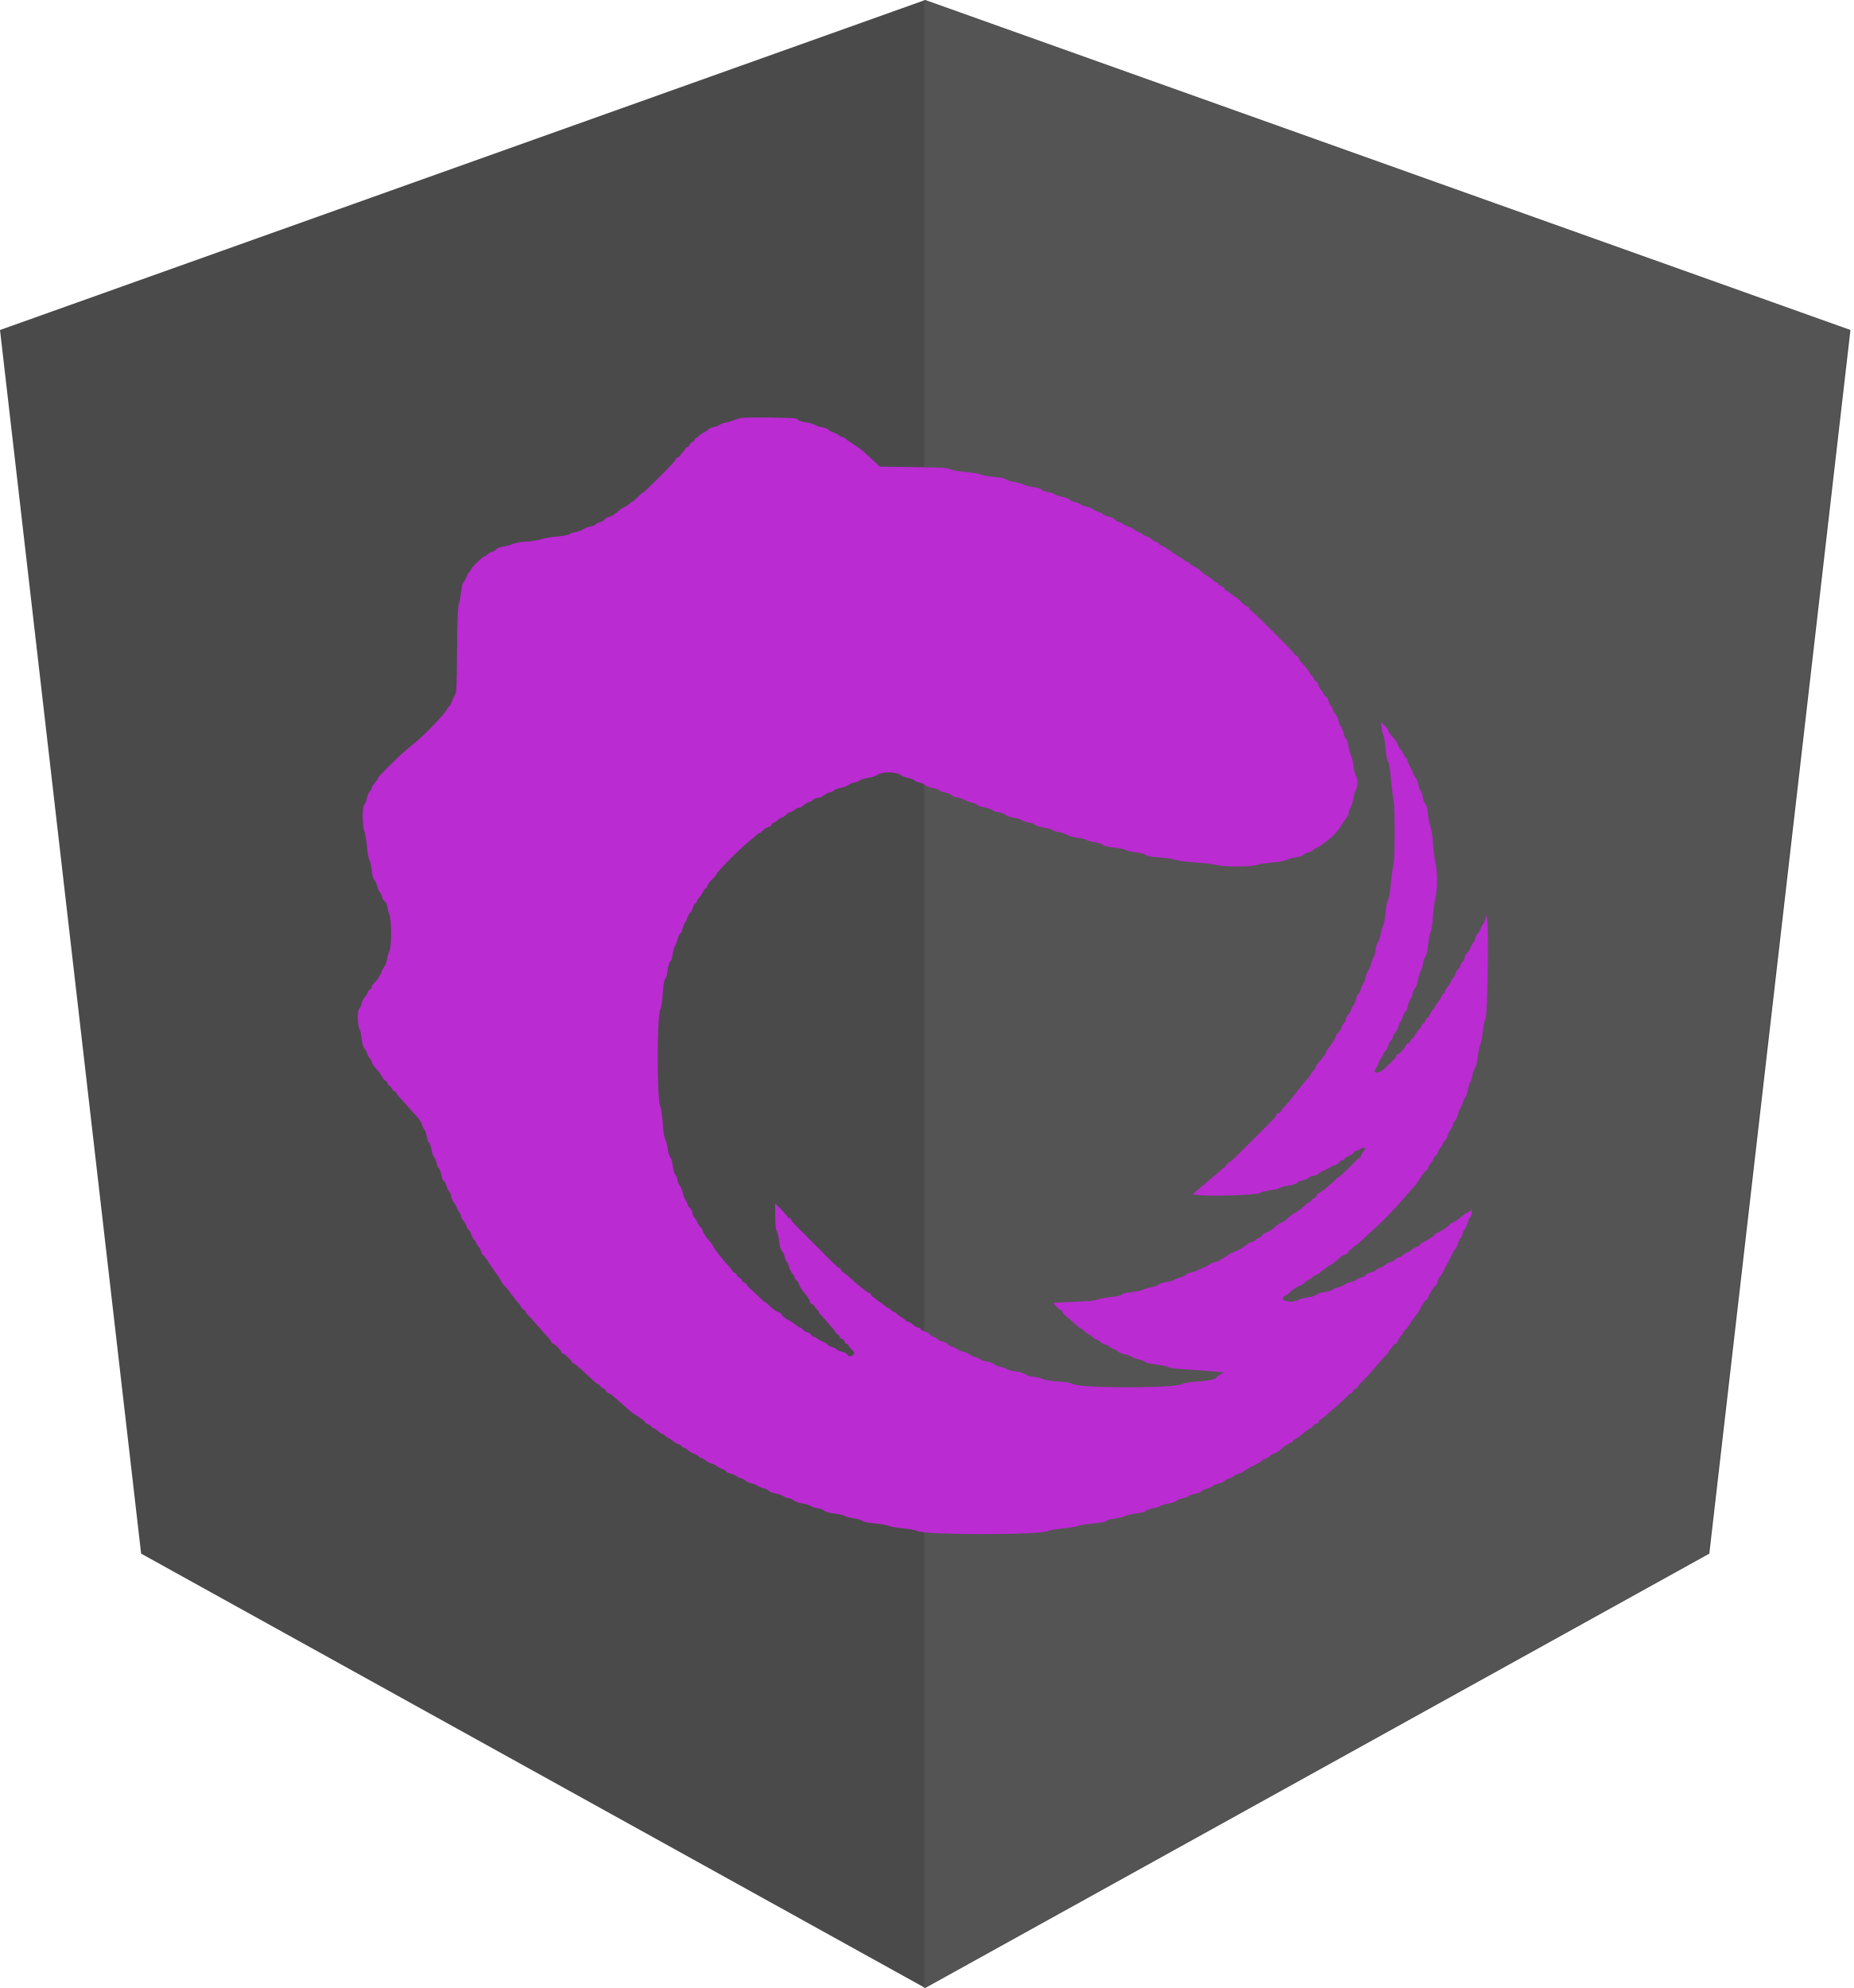
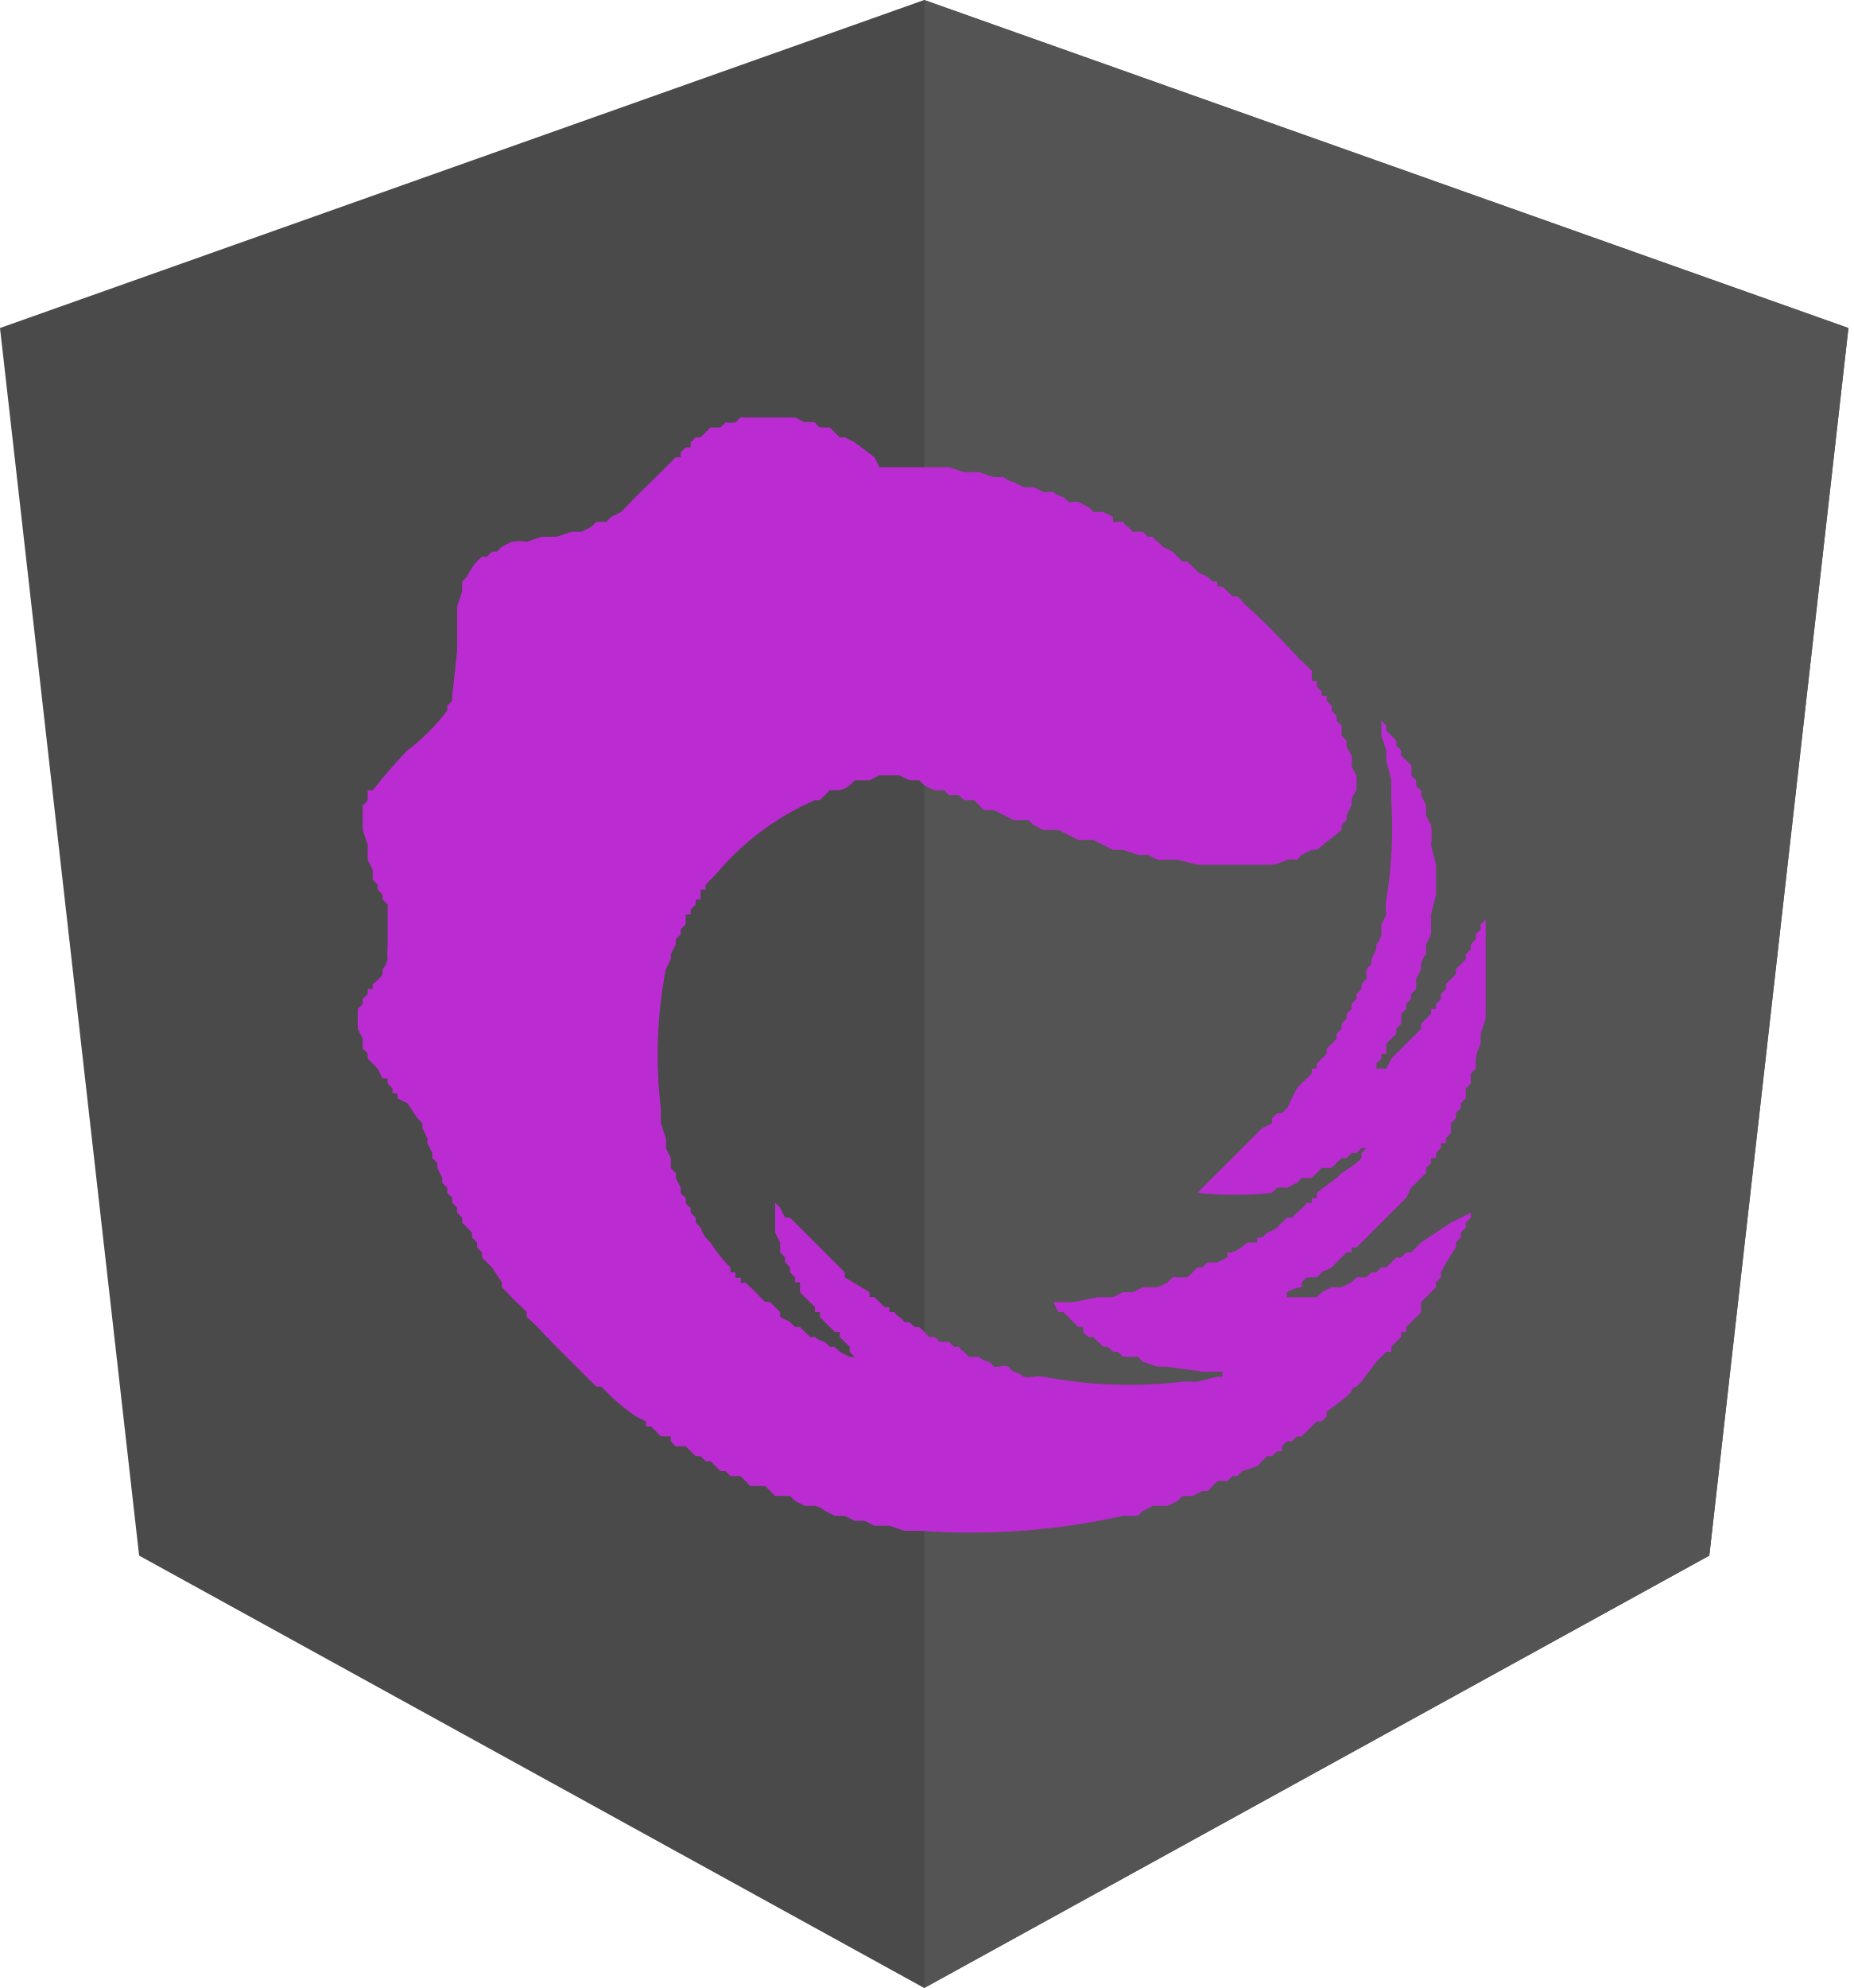
<svg xmlns="http://www.w3.org/2000/svg" width="373" height="400">
-   <g fill="none" fill-rule="evenodd">
-     <path fill="#4A4A4A" fill-rule="nonzero" d="M186.2 0L0 66.4l28.4 246.2L186.2 400 344 312.6l28.4-246.2" />
-     <path fill="#545454" fill-rule="nonzero" d="M186 0v44.4-.2V400l157.8-87.4 28.4-246.2" />
-     <path d="M149.11 84.12c-.44.07-1.11.28-1.5.46a7.6 7.6 0 0 1-1.6.46c-.5.09-1.11.32-1.37.53-.27.2-.73.37-1.03.37-.3 0-.77.22-1.06.48-.29.27-.71.55-.94.62-.22.07-.63.35-.9.62-.26.26-.57.48-.69.48-.11 0-.2.14-.2.3 0 .17-.22.4-.48.5-.26.09-.52.36-.58.59-.06.22-.25.41-.43.41-.17 0-.32.1-.32.2 0 .11-.27.49-.6.83-.33.35-.6.7-.6.79 0 .08-.18.21-.4.28-.22.07-.4.22-.4.33 0 .24-1.3 1.65-3.7 4-.99.96-2.03 1.98-2.3 2.26-.28.28-.58.51-.66.51-.08 0-.54.4-1.03.9s-.97.9-1.06.9c-.1 0-.34.17-.53.38-.2.21-.62.5-.96.64-.33.14-.82.44-1.07.67-.88.8-1.6 1.25-2.18 1.4-.32.07-.7.3-.85.5-.14.21-.55.44-.9.52-.36.08-.75.27-.87.44-.11.16-.64.37-1.16.47-.53.1-1.18.35-1.46.57-.27.21-.92.45-1.43.52-.52.08-1.09.27-1.27.43-.22.19-1.15.36-2.6.49-1.25.1-2.56.33-2.92.5-.36.16-1.74.38-3.08.5a10.3 10.3 0 0 0-2.88.5c-.24.15-1 .38-1.7.49-.84.13-1.35.33-1.53.58-.14.2-.52.43-.84.5-.32.07-.73.3-.93.51-.2.22-.47.4-.62.4-.3 0-2.67 2.29-2.67 2.58 0 .1-.17.36-.37.55-.2.2-.48.7-.62 1.1-.13.42-.36.83-.51.91-.17.1-.36.82-.49 1.87-.12.95-.34 2.16-.5 2.7-.21.76-.3 2.87-.34 9.28-.07 8.03-.08 8.32-.5 9.02-.22.4-.52 1.04-.66 1.45-.13.4-.32.73-.43.73-.1 0-.27.2-.36.45-.3.82-4.66 5.39-6.52 6.85-.41.33-1.04.84-1.38 1.14l-1.17 1c-.47.39-3.14 3.03-4.54 4.48-.22.23-.4.51-.4.62 0 .1-.28.5-.6.86-.34.37-.6.82-.6 1 0 .19-.18.5-.4.7-.21.19-.49.82-.6 1.4a3.16 3.16 0 0 1-.52 1.31c-.42.35-.4 4.27.02 5.28.17.4.4 1.79.52 3.06.12 1.33.34 2.52.5 2.76.16.24.37 1.17.47 2.06.13 1.15.3 1.75.57 2.05.22.23.46.74.53 1.15.07.4.3.91.5 1.13.2.22.42.7.5 1.05.07.36.3.74.51.85.22.12.42.51.49.95.06.41.26 1.2.45 1.75.47 1.41.47 6.3 0 7.3a6.99 6.99 0 0 0-.46 1.64 4.15 4.15 0 0 1-.6 1.59c-.27.36-.49.78-.49.94a6.8 6.8 0 0 1-1.7 2.5c-.16.07-.3.3-.3.52 0 .22-.18.5-.4.61-.22.12-.4.34-.4.5 0 .16-.25.58-.57.94a3.5 3.5 0 0 0-.7 1.4c-.08.4-.27.83-.43.96-.42.35-.4 3.2.01 4.02.17.33.39 1.28.48 2.1.12 1.05.3 1.65.57 1.95.21.23.45.68.52.99.07.3.31.73.53.95.21.21.4.55.4.75 0 .2.4.8.9 1.35.49.54 1.02 1.26 1.18 1.6.16.32.47.7.7.84.23.14.41.38.41.53 0 .15.14.33.3.4.17.06.4.34.54.61.12.28.35.51.5.51.15 0 .33.16.4.35.07.2.32.54.55.78.23.23.9.98 1.51 1.67.6.69 1.52 1.7 2.03 2.26.52.55.99 1.27 1.05 1.59.07.32.3.8.5 1.07.21.27.45.94.52 1.48.08.55.21 1 .3 1 .2 0 .54.93.67 1.85.06.42.29.98.5 1.26.22.28.46.86.53 1.3.08.43.2.8.3.8.2 0 .55.89.71 1.83.07.4.25.78.4.84.15.05.39.48.53.96.14.47.41 1.01.6 1.2.2.2.36.62.36.95 0 .32.22.83.48 1.15.26.3.54.79.62 1.06.09.28.33.72.53.98s.37.64.37.83c0 .2.22.62.49.94.27.32.55.81.62 1.1.07.29.25.57.4.63.15.05.38.49.52.96s.42.98.61 1.12c.2.15.36.4.36.55 0 .16.18.45.4.64.23.2.5.69.62 1.1.1.41.28.75.38.75.1 0 .55.56.99 1.25.43.69.93 1.43 1.1 1.65.71.92 1.32 1.83 1.52 2.29.11.26.4.68.65.92.24.24.6.65.8.91 1 1.36 1.76 2.32 2.13 2.7.23.23.41.52.41.65 0 .12.23.37.5.55.28.18.5.42.5.52 0 .11.25.44.55.73.3.3 1 1.06 1.55 1.7.55.65 1.47 1.68 2.05 2.3a5.42 5.42 0 0 1 1.05 1.38c0 .14.12.25.26.25.33 0 1.74 1.43 1.74 1.76 0 .13.12.24.25.25.32 0 1.45 1.03 1.74 1.57.13.23.33.42.45.42.2 0 .85.56 3.72 3.22.57.54 1.14.98 1.24.98.11 0 .31.18.45.4.14.22.36.4.5.4.13 0 .39.23.57.5.18.28.44.5.57.5.13 0 .55.27.93.6.37.34.97.86 1.33 1.16.36.3 1.07.92 1.58 1.4.5.46 1.13.96 1.37 1.1 1.04.57 2.1 1.36 2.1 1.55 0 .12.27.3.59.41.32.12.63.34.69.5.06.15.23.28.38.28s.57.27.94.6c.37.33.78.6.9.6.14 0 .4.18.6.4.2.22.47.4.6.4.12 0 .53.27.91.6.38.32.84.59 1.01.6.18 0 .48.18.68.4.2.22.49.4.64.4.16 0 .5.22.76.48.27.27.8.59 1.18.71.38.13.8.36.93.52.13.16.36.3.5.3s.53.22.86.5c.32.27.87.55 1.2.61.33.07.77.28.98.47.2.2.7.46 1.1.6.4.12.76.35.82.5.05.14.5.36 1 .48.5.13 1.03.36 1.2.52.15.16.54.35.86.43.31.07.75.3.97.5.22.2.8.44 1.27.55.47.1 1.01.33 1.2.5.18.16.67.36 1.09.44.41.07.86.3 1 .48.14.2.76.44 1.43.58.65.13 1.32.36 1.5.51.17.16.66.35 1.09.43.43.08.94.3 1.13.5.2.2.92.44 1.7.56.74.12 1.49.34 1.67.5.18.16.75.36 1.27.44a3.7 3.7 0 0 1 1.45.52c.32.25 1.01.45 1.97.55.82.1 1.75.31 2.06.49.31.17 1.19.4 1.95.51.75.11 1.52.34 1.7.5.23.21 1.06.38 2.46.5 1.17.1 2.42.32 2.79.49.37.16 1.68.4 2.92.51 1.3.12 2.52.35 2.89.54 1.59.82 24.66.81 26.3-.01.38-.2 1.64-.41 3.1-.54 1.35-.12 2.7-.34 3-.5.3-.14 1.6-.36 2.89-.47 1.6-.14 2.46-.3 2.7-.52.18-.17 1-.4 1.8-.5.81-.1 1.71-.32 2.01-.49.3-.16 1.28-.4 2.2-.5.9-.12 1.7-.28 1.76-.37.19-.29.9-.57 1.8-.72.49-.08 1.09-.28 1.32-.43.24-.15 1-.38 1.68-.5.69-.12 1.4-.38 1.6-.57.19-.18.74-.4 1.22-.48a2.95 2.95 0 0 0 1.2-.43c.17-.16.74-.37 1.25-.46.52-.1 1.11-.33 1.32-.51.2-.19.71-.43 1.14-.55a4.2 4.2 0 0 0 1.23-.58c.25-.2.82-.42 1.26-.5.45-.07.86-.25.92-.4.06-.16.48-.4.93-.53.46-.13.9-.35.99-.5.09-.13.54-.35 1-.47.46-.12.94-.34 1.05-.48.2-.26 1.09-.77 2.5-1.42a5.5 5.5 0 0 0 1.1-.69c.21-.2.6-.42.86-.5.26-.07.64-.3.85-.51.2-.21.6-.44.9-.51a3 3 0 0 0 1.05-.62l.84-.77c.17-.15.65-.42 1.05-.59.4-.17.74-.4.74-.5 0-.12.25-.32.54-.45.3-.14.75-.43 1-.65.98-.87 1.83-1.5 2.03-1.5.12 0 .3-.17.42-.38.11-.2.43-.43.7-.5.29-.07.51-.26.51-.43 0-.17.16-.36.35-.43.2-.07.54-.32.77-.54.23-.23.59-.56.8-.73a57.75 57.75 0 0 0 4.04-3.62c.15-.2.38-.37.53-.37.15 0 .31-.19.37-.41a.8.8 0 0 1 .53-.53c.23-.06.41-.2.41-.31 0-.12.5-.71 1.11-1.33 1.33-1.33 1.27-1.27 3.08-3.42.79-.93 1.56-1.77 1.72-1.86.16-.09.3-.28.3-.44 0-.15.16-.4.36-.54.2-.14.42-.43.5-.63.07-.2.3-.41.52-.47.2-.05.43-.3.5-.57.06-.26.34-.71.61-1.01.28-.3.5-.61.5-.7 0-.09.2-.34.43-.56.23-.22.53-.57.65-.77.6-1 1.12-1.78 1.42-2.08.19-.19.49-.6.67-.94l.77-1.39c.25-.43.58-.84.75-.9.17-.07.31-.26.31-.43 0-.39 1.35-2.5 1.6-2.5.1 0 .24-.32.31-.7.08-.38.26-.8.42-.93.15-.13.46-.6.68-1.06.37-.76.62-1.24 1.34-2.52.15-.27.41-.81.58-1.2.17-.37.43-.78.58-.9.14-.1.36-.57.48-1.03.12-.45.34-.93.5-1.06.16-.13.35-.52.42-.87.08-.35.3-.82.5-1.04.2-.22.47-.83.6-1.37.14-.53.37-1.01.52-1.07.18-.06.26-.4.25-.93-.01-.46-.06-.68-.11-.49-.05.19-.29.4-.53.48-.24.07-.73.37-1.08.66-1.26 1.02-1.76 1.37-2.2 1.5-.25.08-.46.23-.46.32 0 .22-1.94 1.5-2.55 1.7-.24.07-.45.2-.45.3 0 .22-1.94 1.5-2.56 1.69-.24.08-.44.23-.44.34 0 .1-.4.37-.9.6-.5.21-.9.47-.9.56 0 .1-.3.28-.67.4-.38.13-.83.4-1.02.6a2 2 0 0 1-.91.51c-.31.07-.61.25-.67.4-.06.15-.5.38-.96.51-.47.13-.97.4-1.11.6-.14.2-.52.42-.84.49-.32.07-.73.29-.91.5-.18.2-.66.42-1.06.5-.4.07-.85.3-1 .5-.13.2-.54.43-.9.5-.36.08-.8.28-.98.44-.19.16-.72.38-1.18.49-.46.1-1.06.35-1.32.56-.26.2-.84.44-1.27.51-.44.08-.8.21-.8.3 0 .2-1 .52-2.17.69-.49.07-1.1.29-1.35.5-.27.2-.99.42-1.7.5-.68.07-1.42.26-1.65.41-1.3.85-4.05.4-3.21-.52.19-.2.47-.38.62-.38.15 0 .33-.14.4-.3a6.97 6.97 0 0 1 2.56-1.7c.15 0 .4-.18.56-.4.15-.21.6-.53 1-.7.41-.17.74-.39.74-.49 0-.1.2-.25.45-.32a4.3 4.3 0 0 0 1.1-.67c1.25-1.01 1.82-1.42 2-1.42.1 0 .47-.25.8-.55 1.23-1.11 1.7-1.45 2.16-1.57.26-.07.53-.29.6-.5.07-.2.2-.38.3-.38.11 0 .39-.22.63-.5.24-.27.52-.5.62-.5.1 0 .42-.25.72-.55.3-.3 1.3-1.22 2.22-2.05 2.55-2.26 4.24-4 7.1-7.3l1.36-1.53c.46-.51.98-1.16 1.14-1.43.77-1.25 1.42-2.14 1.6-2.14.1 0 .24-.2.32-.45.07-.25.35-.7.6-1.01.27-.32.48-.68.48-.82 0-.14.23-.44.5-.68.28-.24.5-.58.5-.76 0-.18.23-.59.5-.92.28-.32.5-.71.5-.86 0-.15.17-.4.38-.54.2-.14.43-.55.5-.9.09-.35.31-.85.5-1.1.2-.25.47-.8.6-1.2.14-.42.37-.82.5-.9.14-.1.37-.6.5-1.16a4.2 4.2 0 0 1 .52-1.3c.14-.16.36-.65.47-1.07.12-.43.36-.93.53-1.13.17-.19.4-.86.5-1.5.1-.63.32-1.3.48-1.48.16-.17.35-.77.42-1.32.08-.55.3-1.24.52-1.54.25-.35.45-1.16.58-2.37a9.7 9.7 0 0 1 .5-2.37c.16-.28.38-1.46.5-2.61.14-1.36.33-2.27.56-2.6.37-.56.66-17.36.33-19.8l-.15-1.1-.22.82c-.12.46-.37 1-.55 1.2-.19.2-.4.62-.47.93-.08.3-.3.66-.5.8-.19.13-.4.53-.48.88-.08.35-.3.85-.5 1.1-.2.25-.43.67-.5.92-.08.25-.37.69-.63.98-.27.28-.49.67-.49.85 0 .18-.22.64-.5 1.01-.27.37-.5.8-.5.93 0 .14-.17.37-.37.51-.2.14-.44.54-.51.89-.08.35-.32.79-.53.98-.21.2-.39.46-.39.6 0 .13-.27.58-.6 1-.33.4-.6.85-.6.99 0 .13-.18.4-.4.6-.22.2-.4.48-.4.62 0 .15-.26.56-.57.92-.32.36-.64.86-.71 1.11-.08.25-.23.45-.33.45s-.3.3-.46.65c-.15.36-.46.82-.7 1.03-.24.21-.43.5-.43.65 0 .15-.18.38-.4.52-.22.13-.4.36-.4.49s-.21.46-.48.72c-.26.27-.62.76-.8 1.11-.18.35-.4.63-.5.63-.08 0-.26.23-.38.5-.13.28-.36.5-.52.5-.16 0-.35.2-.43.44-.16.52-1.33 1.76-1.66 1.76-.12 0-.23.13-.23.3 0 .16-.33.6-.75.99l-1.45 1.4c-1.3 1.3-2.84 1.3-1.82-.01.23-.3.42-.68.42-.87 0-.18.23-.64.5-1 .28-.38.5-.8.5-.94 0-.13.17-.37.38-.51.21-.15.49-.65.61-1.12.13-.48.35-.9.5-.96.15-.06.32-.37.38-.69.07-.32.3-.75.51-.97.22-.22.49-.73.6-1.13.11-.4.33-.88.48-1.06.15-.18.38-.7.5-1.16.14-.45.37-.88.53-.94.16-.06.35-.52.42-1.02.08-.5.3-1.12.5-1.37s.42-.8.5-1.23c.08-.42.3-.92.5-1.11.18-.2.44-.91.56-1.6.12-.69.35-1.45.51-1.7.16-.24.39-.96.5-1.6a4.2 4.2 0 0 1 .52-1.5c.18-.2.38-1.08.5-2.27.11-1.07.33-2.2.49-2.5.17-.33.38-1.7.5-3.25.1-1.47.34-3.2.5-3.84.4-1.5.4-5.12.02-6.67-.16-.64-.4-2.47-.52-4.07a15.64 15.64 0 0 0-.52-3.47 9.67 9.67 0 0 1-.48-2.34c-.13-1.3-.29-1.89-.55-2.16-.2-.2-.43-.8-.5-1.33a3.09 3.09 0 0 0-.44-1.3 3.34 3.34 0 0 1-.47-1.27c-.1-.52-.32-1.1-.5-1.3-.18-.2-.43-.66-.56-1.04a5.77 5.77 0 0 0-.57-1.19c-.2-.27-.41-.8-.49-1.15-.08-.36-.21-.65-.3-.65-.1 0-.37-.4-.6-.9-.25-.5-.52-.9-.61-.9-.1 0-.27-.32-.4-.7a4.13 4.13 0 0 0-.7-1.23c-1-1.12-1.14-1.33-1.4-1.96-.16-.36-.42-.71-.6-.78-.17-.07-.39-.33-.49-.58-.15-.36-.18-.25-.2.57 0 .56.14 1.3.31 1.66.18.36.4 1.6.51 2.85.12 1.4.3 2.4.5 2.7.22.32.4 1.47.59 3.52.14 1.68.37 3.5.5 4.05.32 1.4.32 11.9 0 13.1-.13.5-.36 2.18-.51 3.75-.17 1.84-.38 3.03-.57 3.33a8.55 8.55 0 0 0-.5 2.58c-.11 1.17-.34 2.37-.5 2.68-.17.3-.4 1.1-.52 1.75a4.23 4.23 0 0 1-.52 1.52 3.3 3.3 0 0 0-.43 1.41c-.06.6-.28 1.37-.48 1.72-.2.36-.43.97-.5 1.36-.07.39-.3.92-.51 1.19-.21.26-.46.9-.56 1.4-.1.51-.3 1.08-.46 1.27-.16.19-.4.71-.52 1.17-.13.46-.37.88-.52.94-.15.05-.34.47-.41.91-.08.45-.3 1.02-.51 1.28-.2.26-.43.71-.5 1.01-.08.3-.3.65-.5.79-.19.13-.41.54-.5.91-.07.37-.3.83-.49 1.02-.2.2-.41.6-.48.89-.08.3-.36.73-.63.96-.27.24-.5.57-.5.75 0 .32-.9 1.75-1.6 2.58-.22.25-.4.57-.4.7 0 .24-.54.99-1.45 1.98-.3.34-.55.7-.55.83 0 .12-.22.48-.5.8-.27.32-.5.65-.5.72 0 .08-.24.41-.55.75-.3.33-.73.84-.95 1.13-.22.3-.62.8-.9 1.11-.27.32-.81 1-1.2 1.53-.38.53-1.08 1.35-1.55 1.84a4.5 4.5 0 0 0-.85 1.07c0 .1-.22.27-.5.37-.27.1-.5.31-.5.46 0 .15-.2.46-.45.7-.25.22-.56.53-.7.68-.3.33-.5.53-1.49 1.52l-1 1-1 1-1 1a350.93 350.93 0 0 1-2.77 2.74c-.5.5-1.01.9-1.15.9-.14 0-.35.23-.47.5-.13.28-.32.5-.42.5-.1 0-.44.25-.74.55-.3.3-.72.68-.92.84a177.77 177.77 0 0 0-3.97 3.35l-.68.64 1.07.13c2.4.3 11.75.01 12.34-.38.3-.2 1.2-.45 2.06-.56.84-.1 1.73-.31 1.97-.47a6.23 6.23 0 0 1 1.8-.48c.9-.13 1.52-.34 1.8-.6.23-.22.8-.46 1.26-.53.46-.08.88-.26.94-.4.06-.16.48-.34.95-.42.46-.07 1-.3 1.22-.52.21-.2.67-.48 1.02-.6s.84-.37 1.1-.57c.24-.2.72-.41 1.04-.48.33-.07.68-.3.79-.5.1-.2.42-.41.7-.48.28-.07.5-.22.5-.33 0-.11.4-.37.87-.58.48-.2.93-.51 1-.69.06-.18.3-.32.51-.32.22 0 .53-.13.7-.3.33-.33.84-.4 1-.13.06.1-.06.33-.26.52-.21.19-.44.56-.5.83-.07.26-.2.48-.3.48-.1 0-.53.37-.97.83a46.26 46.26 0 0 1-2.25 2.22c-.54.52-1.07.95-1.18.95-.1 0-.27.14-.37.3-.25.45-3.25 2.9-3.54 2.9-.15 0-.3.18-.37.4a.87.87 0 0 1-.47.54c-.2.07-.49.3-.63.5s-.35.36-.47.36c-.11 0-.45.25-.75.55a7.5 7.5 0 0 1-2 1.52c-.28.13-.73.44-1 .7l-.83.74c-.17.15-.58.4-.9.53-.33.14-.78.42-1 .62a6.17 6.17 0 0 1-2.16 1.45c-.3.08-.63.3-.73.5-.11.2-.39.42-.62.5-.23.07-.59.3-.8.51-.2.21-.56.38-.78.38-.22 0-.56.16-.75.35a9.98 9.98 0 0 1-3.03 1.75c-.34.07-.62.2-.62.28 0 .09-.33.33-.75.54-.41.2-.96.54-1.22.73-.27.2-.67.35-.9.35-.24 0-.77.23-1.17.5-.4.28-.81.5-.9.5-.09 0-.56.21-1.06.47s-1.24.54-1.66.61c-.42.08-.92.3-1.12.5-.2.2-.71.43-1.14.51a2.8 2.8 0 0 0-1.1.44c-.19.16-.88.37-1.54.47-.66.09-1.46.35-1.77.57-.31.21-1.01.46-1.55.53s-1.2.27-1.45.44c-.26.17-1.25.39-2.2.49-1.11.1-1.87.29-2.1.5-.23.2-1 .38-2.21.5-1.02.1-2.22.34-2.66.51-.58.23-1.87.35-4.74.45-2.17.07-4 .18-4.06.24-.14.15.9 1.26 1.35 1.43.2.07.35.24.36.38 0 .15.33.53.72.86a31.69 31.69 0 0 1 2.37 2.05c.25.25.54.45.64.45.11 0 .37.2.58.42.21.23.72.6 1.13.8.42.22.75.47.75.56 0 .1.2.23.45.3.25.06.71.34 1.03.62.32.27.73.5.91.5.19 0 .64.23 1.01.5.38.28.8.5.93.5.14 0 .42.17.61.38.2.2.87.48 1.5.61.62.13 1.24.36 1.36.51.13.16.63.34 1.12.41.49.08 1.1.3 1.36.5.32.26 1.07.45 2.32.59 1 .11 2.08.33 2.37.48.55.29 1.3.37 6.73.72 1.76.12 3.52.26 3.9.33l.7.1-.75.4c-.41.2-.75.45-.75.54 0 .39-1.27.68-3.78.87-1.74.12-2.84.3-3.13.49-1.36.89-20.62.88-21.98 0-.34-.23-1.27-.39-3-.5-1.65-.12-2.66-.28-2.97-.48a5.55 5.55 0 0 0-1.8-.45 4.07 4.07 0 0 1-1.83-.53 4.6 4.6 0 0 0-1.91-.56 4.9 4.9 0 0 1-1.76-.47 3.07 3.07 0 0 0-1.24-.44 3.05 3.05 0 0 1-1.32-.53 3.43 3.43 0 0 0-1.45-.55 3.54 3.54 0 0 1-1.38-.47c-.2-.17-.66-.37-1.05-.45-.38-.08-.88-.3-1.1-.5-.22-.21-.79-.46-1.26-.57a3.46 3.46 0 0 1-1.2-.49c-.19-.16-.66-.39-1.04-.52-.4-.12-.86-.4-1.05-.62-.19-.22-.57-.4-.85-.4-.27 0-.68-.18-.9-.4a2.33 2.33 0 0 0-.9-.52c-.28-.07-.6-.28-.7-.47-.1-.19-.54-.45-1-.59-.45-.13-.87-.37-.93-.53-.06-.16-.28-.29-.48-.29-.2 0-.68-.27-1.06-.6-.37-.33-.81-.6-.98-.6-.16 0-.42-.14-.56-.31a3.42 3.42 0 0 0-.87-.63 2.87 2.87 0 0 1-.88-.69c-.14-.2-.4-.37-.55-.37-.16 0-.45-.18-.63-.4-.2-.22-.45-.4-.57-.4-.12 0-.52-.27-.89-.6-.37-.33-.73-.6-.8-.6-.08 0-.38-.22-.68-.5-.3-.27-.62-.5-.71-.5-.1 0-.24-.18-.3-.4-.08-.22-.25-.4-.4-.4-.32 0-2.46-1.72-4.44-3.54a5.3 5.3 0 0 0-.87-.66c-.22-.12-.4-.35-.4-.5 0-.17-.1-.3-.24-.3-.29 0-.25.04-5.01-4.74-4.97-4.98-4.75-4.74-4.75-5.02 0-.13-.13-.24-.3-.24-.15 0-.38-.18-.5-.4-.12-.23-.7-.9-1.3-1.5l-1.1-1.09v2.46c0 1.78.09 2.63.3 3.06.16.33.4 1.31.52 2.19.14 1.04.34 1.7.57 1.91.2.19.42.67.5 1.08.08.41.27.87.42 1.03.16.15.38.64.5 1.1.12.44.4 1 .61 1.23.22.23.45.62.5.86.07.24.24.49.38.54.14.06.37.43.5.83.13.4.42.92.64 1.16.84.92 1.56 2.01 1.56 2.34 0 .2.18.4.4.46.22.06.46.27.54.47.07.2.3.49.5.63.2.15.36.37.36.5 0 .14.25.48.55.76.3.28.78.8 1.05 1.17.28.37.75.91 1.05 1.21.3.3.55.64.55.75 0 .11.23.35.5.53.28.18.5.45.5.6 0 .15.19.32.42.38.23.06.46.3.52.52.06.22.28.46.48.53.21.06.38.2.38.3 0 .1.28.46.62.8.58.6.6.65.26 1.01-.43.49-.78.48-1.13 0-.15-.22-.67-.49-1.15-.6-.49-.1-.98-.33-1.1-.48-.11-.16-.5-.35-.85-.43-.36-.08-.76-.3-.9-.5-.13-.18-.54-.44-.9-.57a4.8 4.8 0 0 1-1.18-.63c-.29-.23-.64-.4-.79-.4-.14 0-.36-.18-.47-.4-.11-.2-.48-.44-.82-.51-.33-.08-.71-.3-.85-.52-.13-.2-.34-.38-.47-.38-.13 0-.5-.21-.8-.47-.31-.26-.8-.6-1.08-.75-1.2-.66-1.8-1.1-1.9-1.4-.05-.2-.32-.4-.58-.46-.5-.12-1.19-.64-2.12-1.57a2.4 2.4 0 0 0-.7-.55c-.08 0-.35-.2-.6-.45l-.72-.69a19.58 19.58 0 0 0-1.56-1.46c-.44-.38-.8-.8-.8-.92 0-.13-.2-.28-.42-.34a.8.8 0 0 1-.52-.5.77.77 0 0 0-.5-.5.8.8 0 0 1-.5-.52c-.07-.23-.24-.42-.38-.42-.15 0-.37-.18-.49-.4-.11-.21-.4-.6-.65-.86-1.42-1.51-3-3.53-3.33-4.27-.1-.23-.4-.65-.65-.93a5.77 5.77 0 0 1-1.44-2.19c-.07-.3-.23-.55-.34-.55-.12 0-.38-.4-.6-.87a4.08 4.08 0 0 0-.66-1.11c-.16-.13-.35-.56-.42-.97-.08-.4-.3-.85-.5-.99a1.6 1.6 0 0 1-.5-.8 2.4 2.4 0 0 0-.41-.86 3.8 3.8 0 0 1-.5-1.28 4.47 4.47 0 0 0-.58-1.45c-.2-.25-.44-.8-.51-1.22a2.7 2.7 0 0 0-.44-1.08 5.08 5.08 0 0 1-.5-1.79c-.11-.84-.32-1.55-.49-1.67-.16-.12-.38-.83-.5-1.61a7.64 7.64 0 0 0-.51-1.98c-.21-.38-.38-1.45-.5-3.2-.1-1.6-.3-2.93-.5-3.42-.7-1.67-.7-18.07 0-19.5.21-.46.4-1.59.5-3.26.13-1.78.28-2.66.48-2.9.17-.19.37-.87.45-1.52.14-1.22.45-2.12.72-2.12.08 0 .22-.52.3-1.15.07-.63.3-1.46.5-1.85.2-.38.47-1.09.59-1.56s.34-.9.5-.97c.15-.06.34-.44.4-.84.07-.4.29-.95.48-1.23.2-.27.46-.84.6-1.26.14-.42.38-.82.53-.87.15-.06.37-.47.49-.9.12-.43.34-.84.5-.9.16-.06.3-.24.3-.4 0-.16.2-.5.44-.74.25-.25.6-.79.8-1.2.19-.4.43-.73.54-.73.1 0 .25-.2.33-.45.07-.25.35-.67.61-.95l.87-.92c.22-.23.4-.49.4-.57 0-.36 4.7-5.09 6.42-6.47.7-.56 1.47-1.2 1.7-1.43.24-.23.51-.4.62-.4.1 0 .39-.24.63-.52.24-.27.7-.55 1.04-.62.33-.07.6-.25.6-.41 0-.16.26-.4.6-.52.32-.13.6-.3.6-.4 0-.09.39-.34.87-.55.48-.21.93-.51.98-.66.06-.15.35-.34.64-.41.3-.08.73-.31.96-.53.23-.21.61-.39.85-.39s.68-.22.97-.5c.3-.27.77-.55 1.06-.63.29-.07.69-.3.9-.5.2-.2.63-.37.95-.37.32 0 .84-.21 1.15-.47.3-.26.85-.54 1.2-.62.35-.07.74-.26.86-.41.13-.15.74-.38 1.37-.51a4.9 4.9 0 0 0 1.58-.6c.25-.19.79-.4 1.2-.48.41-.08.9-.28 1.08-.44.18-.16.94-.38 1.69-.5.77-.12 1.6-.39 1.92-.63.85-.63 3.68-.62 4.55.02.33.25 1.02.53 1.52.62.5.1 1.06.31 1.25.48.19.17.67.37 1.08.44.4.08.92.32 1.15.53.23.22.87.47 1.42.55.55.1 1.15.3 1.35.48.2.18.73.38 1.19.45.45.08 1 .3 1.23.51.22.2.78.43 1.26.5.47.07 1.15.3 1.5.5.36.2.97.42 1.36.5.39.07.91.29 1.16.49.25.2.99.45 1.64.57.64.12 1.32.35 1.5.52.18.17.46.3.62.3.55 0 1.77.42 2.05.7.16.16.85.38 1.54.49.68.1 1.4.33 1.57.49.18.15.75.35 1.27.43.53.07 1.17.3 1.43.51.27.21 1.07.46 1.82.57.74.1 1.5.32 1.67.48.18.16.78.36 1.33.43.55.08 1.24.3 1.52.5.3.21 1.21.47 2.1.59.86.12 1.76.35 2 .5.24.16.92.35 1.51.42s1.33.3 1.64.53c.4.28 1.1.44 2.36.56.99.1 2 .3 2.25.47.25.16 1.2.38 2.1.5.99.11 1.79.32 2 .51.26.24 1.05.38 2.89.52 1.38.1 2.84.32 3.23.49.42.17 2 .38 3.86.5 1.73.12 3.64.35 4.24.51 1.52.4 6.74.4 8.08 0 .55-.17 2.02-.4 3.28-.51a9.65 9.65 0 0 0 2.76-.52 5.93 5.93 0 0 1 1.77-.48c.84-.12 1.45-.33 1.7-.58.21-.21.71-.45 1.1-.52.4-.07.71-.22.71-.32s.39-.36.85-.58c1.32-.61 3.8-2.72 4.44-3.77l.61-1c.22-.37.6-.9.85-1.17.25-.28.45-.73.45-1 0-.28.18-.79.39-1.13.21-.35.48-1.2.6-1.9a6 6 0 0 1 .5-1.74c.4-.6.4-2.06 0-2.62a7.16 7.16 0 0 1-.52-2.1 7.96 7.96 0 0 0-.48-2.06 7.08 7.08 0 0 1-.5-1.8c-.14-.77-.37-1.49-.53-1.6-.15-.12-.37-.6-.47-1.07-.1-.47-.37-1.1-.57-1.4-.21-.29-.44-.89-.52-1.32-.07-.44-.3-.9-.5-1.05-.19-.14-.41-.5-.49-.79-.07-.3-.3-.75-.5-1.01-.21-.26-.44-.74-.51-1.07-.07-.33-.3-.68-.5-.79-.2-.1-.43-.39-.5-.62-.08-.23-.31-.6-.52-.8a2.24 2.24 0 0 1-.5-.99c-.07-.32-.26-.59-.41-.59-.16 0-.38-.27-.5-.6-.11-.33-.29-.6-.38-.6-.1 0-.32-.28-.5-.63-.31-.6-.7-1.08-1.61-2.03a2.8 2.8 0 0 1-.56-.89c-.08-.25-.26-.45-.4-.45-.15 0-.43-.25-.63-.55-.47-.73-7.88-8.12-8.44-8.43-.25-.13-.45-.36-.45-.51 0-.16-.2-.35-.45-.42a4.62 4.62 0 0 1-1.28-1.02 4.08 4.08 0 0 0-1.01-.87c-.1 0-.49-.27-.85-.6a4.17 4.17 0 0 0-1.04-.7c-.2-.07-.37-.25-.37-.4 0-.16-.22-.35-.5-.42s-.6-.3-.71-.5c-.11-.2-.32-.38-.46-.38-.15 0-.44-.19-.65-.42-.2-.23-.63-.55-.94-.71a7.48 7.48 0 0 1-1.79-1.37 5.7 5.7 0 0 0-1.2-.74c-.4-.19-.75-.43-.75-.55 0-.12-.13-.2-.28-.2-.16 0-.55-.23-.87-.5-.33-.28-.8-.6-1.07-.7a8.98 8.98 0 0 1-1.38-.91c-.5-.39-1.28-.88-1.75-1.1-.47-.2-.85-.47-.85-.57 0-.1-.22-.24-.49-.3a2.97 2.97 0 0 1-1.03-.63c-.3-.28-.69-.5-.87-.5-.18 0-.63-.22-1-.5a2.7 2.7 0 0 0-.94-.5c-.14 0-.41-.17-.61-.38-.2-.2-.73-.48-1.18-.6a2.64 2.64 0 0 1-1.07-.5c-.13-.17-.5-.35-.82-.42a1.6 1.6 0 0 1-.84-.48c-.13-.2-.52-.42-.85-.5-.91-.2-1.7-.55-1.7-.73 0-.1-.3-.23-.68-.3-.38-.07-.87-.3-1.1-.51a3.21 3.21 0 0 0-1.32-.56c-.5-.1-1.07-.3-1.25-.48a2.78 2.78 0 0 0-1.11-.45c-.42-.08-.92-.3-1.1-.5-.19-.2-.87-.45-1.52-.57a4.28 4.28 0 0 1-1.52-.52 3.1 3.1 0 0 0-1.3-.43 2.85 2.85 0 0 1-1.33-.5c-.23-.23-.8-.41-1.52-.49a7.8 7.8 0 0 1-1.95-.48c-.44-.2-1.37-.46-2.08-.58a4.48 4.48 0 0 1-1.62-.52c-.23-.2-1.02-.37-2.35-.49-1.1-.1-2.3-.3-2.68-.48-.37-.17-1.78-.4-3.13-.52-1.55-.13-2.7-.34-3.1-.55-.55-.29-1.57-.35-7.35-.42l-6.72-.09-1.58-1.46c-2.18-2.02-2.43-2.22-3.69-3-.6-.37-1.3-.86-1.56-1.08-.26-.23-.59-.4-.73-.4s-.47-.18-.73-.38-.81-.48-1.23-.62c-.4-.13-.82-.37-.9-.53-.1-.16-.63-.36-1.2-.45a4.84 4.84 0 0 1-1.51-.49 4.68 4.68 0 0 0-1.57-.46c-1.1-.14-1.77-.39-2-.75-.17-.25-9.97-.38-11.27-.15" fill="#BA2BD2" />
+   <g fill="none">
+     <path fill="#4A4A4A" d="M186 0L0 66l28 247 158 87 158-87 28-247" />
+     <path fill="#545454" d="M186 0v400l158-87 28-247" />
+     <path d="M149 84l-1 1a8 8 0 0 1-2 0l-1 1h-2l-1 1-1 1h-1l-1 1v1h-1l-1 1v1h-1l-4 4a167 167 0 0 0-6 6l-1 1-2 1-1 1h-2l-1 1-2 1h-2l-3 1h-3l-3 1a10 10 0 0 0-3 0l-2 1-1 1h-1l-1 1h-1a11 11 0 0 0-3 4l-1 1v2l-1 3v9l-1 9v1l-1 1v1a43 43 0 0 1-8 8l-1 1a130 130 0 0 0-6 7h-1v2a3 3 0 0 1-1 1v5l1 3v3l1 2v2l1 1v1l1 1v1l1 1v9a7 7 0 0 0 0 2 4 4 0 0 1-1 2v1a7 7 0 0 1-2 2v1h-1v1l-1 1a4 4 0 0 0 0 1l-1 1v4l1 2v2l1 1v1l1 1 1 1 1 2h1v1l1 1v1h1v1l2 1 2 3 1 1v1l1 2v1l1 2v1l1 1v1l1 2v1l1 1v1l1 1v1l1 1v1l1 1v1l1 1 1 1v1l1 1v1l1 1v1l1 1 1 1 2 3v1l1 1a33 33 0 0 0 3 3l1 1v1a39 39 0 0 1 4 4 5 5 0 0 1 1 1l2 2 2 2 4 4 1 1h1l1 1 1 1a44 44 0 0 0 5 4l2 1v1h1l1 1 1 1h2v1l1 1h2l1 1 1 1h1l1 1h1l1 1 1 1h1l1 1h2l1 1 1 1h3l1 1 1 1h3l1 1 2 1h2a4 4 0 0 1 2 1l2 1h2l2 1h2l2 1h3l3 1h3a141 141 0 0 0 41-3h3l1-1 2-1h3l2-1 1-1a3 3 0 0 0 1 0h1l2-1h1a4 4 0 0 0 1-1l1-1h2l1-1h1l1-1 3-1a6 6 0 0 0 1-1l1-1h1l1-1a3 3 0 0 0 1 0v-1l1-1h1l1-1h1l2-2 1-1h1l1-1v-1a58 58 0 0 0 4-3l1-1a1 1 0 0 1 1-1l1-1 3-4 2-2h1v-1l1-1 1-1v-1h1v-1l2-2 1-1v-2l1-1 2-2v-1l1-1v-1a41 41 0 0 1 3-5v-1l1-1v-1l1-1v-1l1-1v-1-1 1l-2 1-2 1-3 2-3 2-1 1-1 1h-1l-1 1a2 2 0 0 1-1 0l-1 1-1 1h-1l-1 1h-1l-1 1h-1-1l-1 1-2 1h-1-1l-2 1-1 1h-2-5 1v-1a7 7 0 0 1 3-1v-1l1-1h2a4 4 0 0 0 1-1l2-1 1-1 2-2h1v-1h1l1-1 2-2 7-7 1-2 1-1 2-2v-1l1-1v-1h1v-1l1-1v-1h1v-1l1-1v-2l1-1v-1a4 4 0 0 1 1-1v-1l1-1v-2l1-1v-2l1-1v-2a10 10 0 0 1 1-3v-2l1-3v-21 1l-1 1v1l-1 1v1l-1 1v1l-1 1v1l-1 1-1 1v1l-1 1-1 1v1l-1 1v1l-1 1v1h-1v1l-1 1-1 1v1l-1 1-1 1-1 1-2 2-1 1-1 2h-2v-1l1-1v-1h1v-2l1-1 1-1v-1l1-1v-2l1-1v-1l1-1v-1l1-1v-2l1-2v-1a4 4 0 0 1 1-2v-2l1-2v-4l1-4v-6l-1-4a16 16 0 0 0 0-4 10 10 0 0 1-1-2v-2l-1-2a3 3 0 0 0 0-1 3 3 0 0 1-1-1v-1l-1-1a6 6 0 0 0 0-2l-1-1-1-1v-1l-1-1a4 4 0 0 0 0-1l-2-2v-1l-1-1v3l1 3v2l1 4v4a89 89 0 0 1-1 20 9 9 0 0 0 0 3l-1 2v2a4 4 0 0 1-1 2 3 3 0 0 0 0 1l-1 2v1l-1 1v2l-1 1v1l-1 1v1l-1 1v1l-1 1v1l-1 1v1l-1 1v1l-2 2v1l-2 2v1h-1v1l-1 1a20 20 0 0 0-2 2l-1 2-1 2a5 5 0 0 0-1 1h-1l-1 1v1l-2 1-1 1-1 1-1 1a351 351 0 0 1-3 3l-1 1-1 1-1 1a178 178 0 0 0-4 4h-1 1a68 68 0 0 0 15 0l1-1a6 6 0 0 1 2 0l2-1 1-1h2l1-1 1-1h2l1-1 1-1h1l1-1h1l1-1h1l-1 1v1l-1 1a46 46 0 0 1-3 2l-1 1-4 3v1a1 1 0 0 1-1 0v1h-1a8 8 0 0 1-2 2l-1 1h-1l-1 1-1 1a6 6 0 0 1-2 1l-1 1h-1v1h-1-1a10 10 0 0 1-3 2h-1v1l-2 1h-2l-1 1h-1l-1 1-1 1h-2a3 3 0 0 0-1 0l-1 1-2 1h-1-2l-2 1h-2l-2 1h-3l-5 1h-4l1 2h1l1 1a32 32 0 0 1 2 2h1v1l1 1h1l1 1 1 1h1l1 1h1l1 1h3l1 1 3 1h2l7 1h4v1h-1l-4 1h-3a91 91 0 0 1-28-1 6 6 0 0 0-2 0 4 4 0 0 1-2 0 5 5 0 0 0-2-1 5 5 0 0 1-1-1 3 3 0 0 0-2 0 3 3 0 0 1-1 0 3 3 0 0 0-1-1 4 4 0 0 1-2-1h-1-1l-1-1a3 3 0 0 1-1-1h-1l-1-1h-2a2 2 0 0 0-1-1h-1l-1-1-1-1h-1l-1-1h-1a3 3 0 0 0-1-1 3 3 0 0 1-1-1h-1v-1h-1l-1-1-1-1h-1v-1l-5-3a5 5 0 0 0 0-1l-1-1-5-5-5-5h-1l-1-2-1-1v6l1 2v2l1 1v1l1 1v1l1 1v1h1v2l2 2 1 1v1h1v1l1 1 1 1 1 1h1v1l1 1 1 1v1l1 1h-1l-2-1-1-1h-1l-1-1a5 5 0 0 1-2-1h-1l-1-1-1-1h-1l-1-1-2-1v-1l-2-2a2 2 0 0 0-1 0l-1-1a20 20 0 0 0-2-2l-1-1a1 1 0 0 1-1 0 1 1 0 0 0 0-1 1 1 0 0 1-1 0v-1h-1v-1a25 25 0 0 1-4-5 6 6 0 0 1-2-3l-1-1a4 4 0 0 0 0-1l-1-1v-1a2 2 0 0 1-1-1 2 2 0 0 0 0-1 4 4 0 0 1-1-1 4 4 0 0 0 0-1l-1-2a3 3 0 0 0 0-1 5 5 0 0 1-1-1v-2l-1-2a8 8 0 0 0 0-2l-1-3v-3a91 91 0 0 1 1-28l1-2v-1l1-2v-1l1-1v-1l1-1v-2h1v-1l1-1v-1h1v-2h1v-1l1-1 1-1a54 54 0 0 1 20-15h1l1-1 1-1h2a5 5 0 0 0 2-1l1-1h3l2-1h4l2 1h2l1 1 2 1h2l1 1h2l1 1h2l1 1 1 1h2l2 1 2 1h3l1 1 2 1h3l2 1 2 1h3l2 1 2 1h2l3 1h2l2 1h4l4 1h15a10 10 0 0 0 3-1 6 6 0 0 1 2 0l1-1 2-1h1l5-4v-1l1-1v-1l1-2v-1a6 6 0 0 1 1-2v-3a7 7 0 0 1-1-2 8 8 0 0 0 0-2 7 7 0 0 1-1-2v-1l-1-1v-2l-1-1v-1l-1-1v-1l-1-1v-1h-1v-1a2 2 0 0 1-1-1v-1h-1v-1-1l-2-2a3 3 0 0 1-1-1l-1-1a132 132 0 0 0-9-9 5 5 0 0 1-1-1 4 4 0 0 0-1-1h-1a4 4 0 0 0-1-1l-1-1h-1v-1h-1l-1-1a7 7 0 0 1-2-1 6 6 0 0 0-1-1l-1-1h-1l-1-1a9 9 0 0 1-1-1l-2-1-1-1a3 3 0 0 1-1-1h-1l-1-1a3 3 0 0 0-1 0h-1l-1-1a3 3 0 0 1-1-1h-1a2 2 0 0 1-1 0v-1l-2-1h-1-1a3 3 0 0 0-1-1l-2-1a3 3 0 0 0-1 0h-1l-1-1a4 4 0 0 1-2-1 3 3 0 0 0-1 0 3 3 0 0 1-1 0l-2-1a8 8 0 0 1-2 0l-2-1a4 4 0 0 1-2-1h-2l-3-1h-3l-3-1h-14l-1-2-4-3-2-1h-1l-1-1-1-1h-2a5 5 0 0 1-1-1 5 5 0 0 0-2 0l-2-1h-11" fill="#BA2BD2" />
  </g>
</svg>
